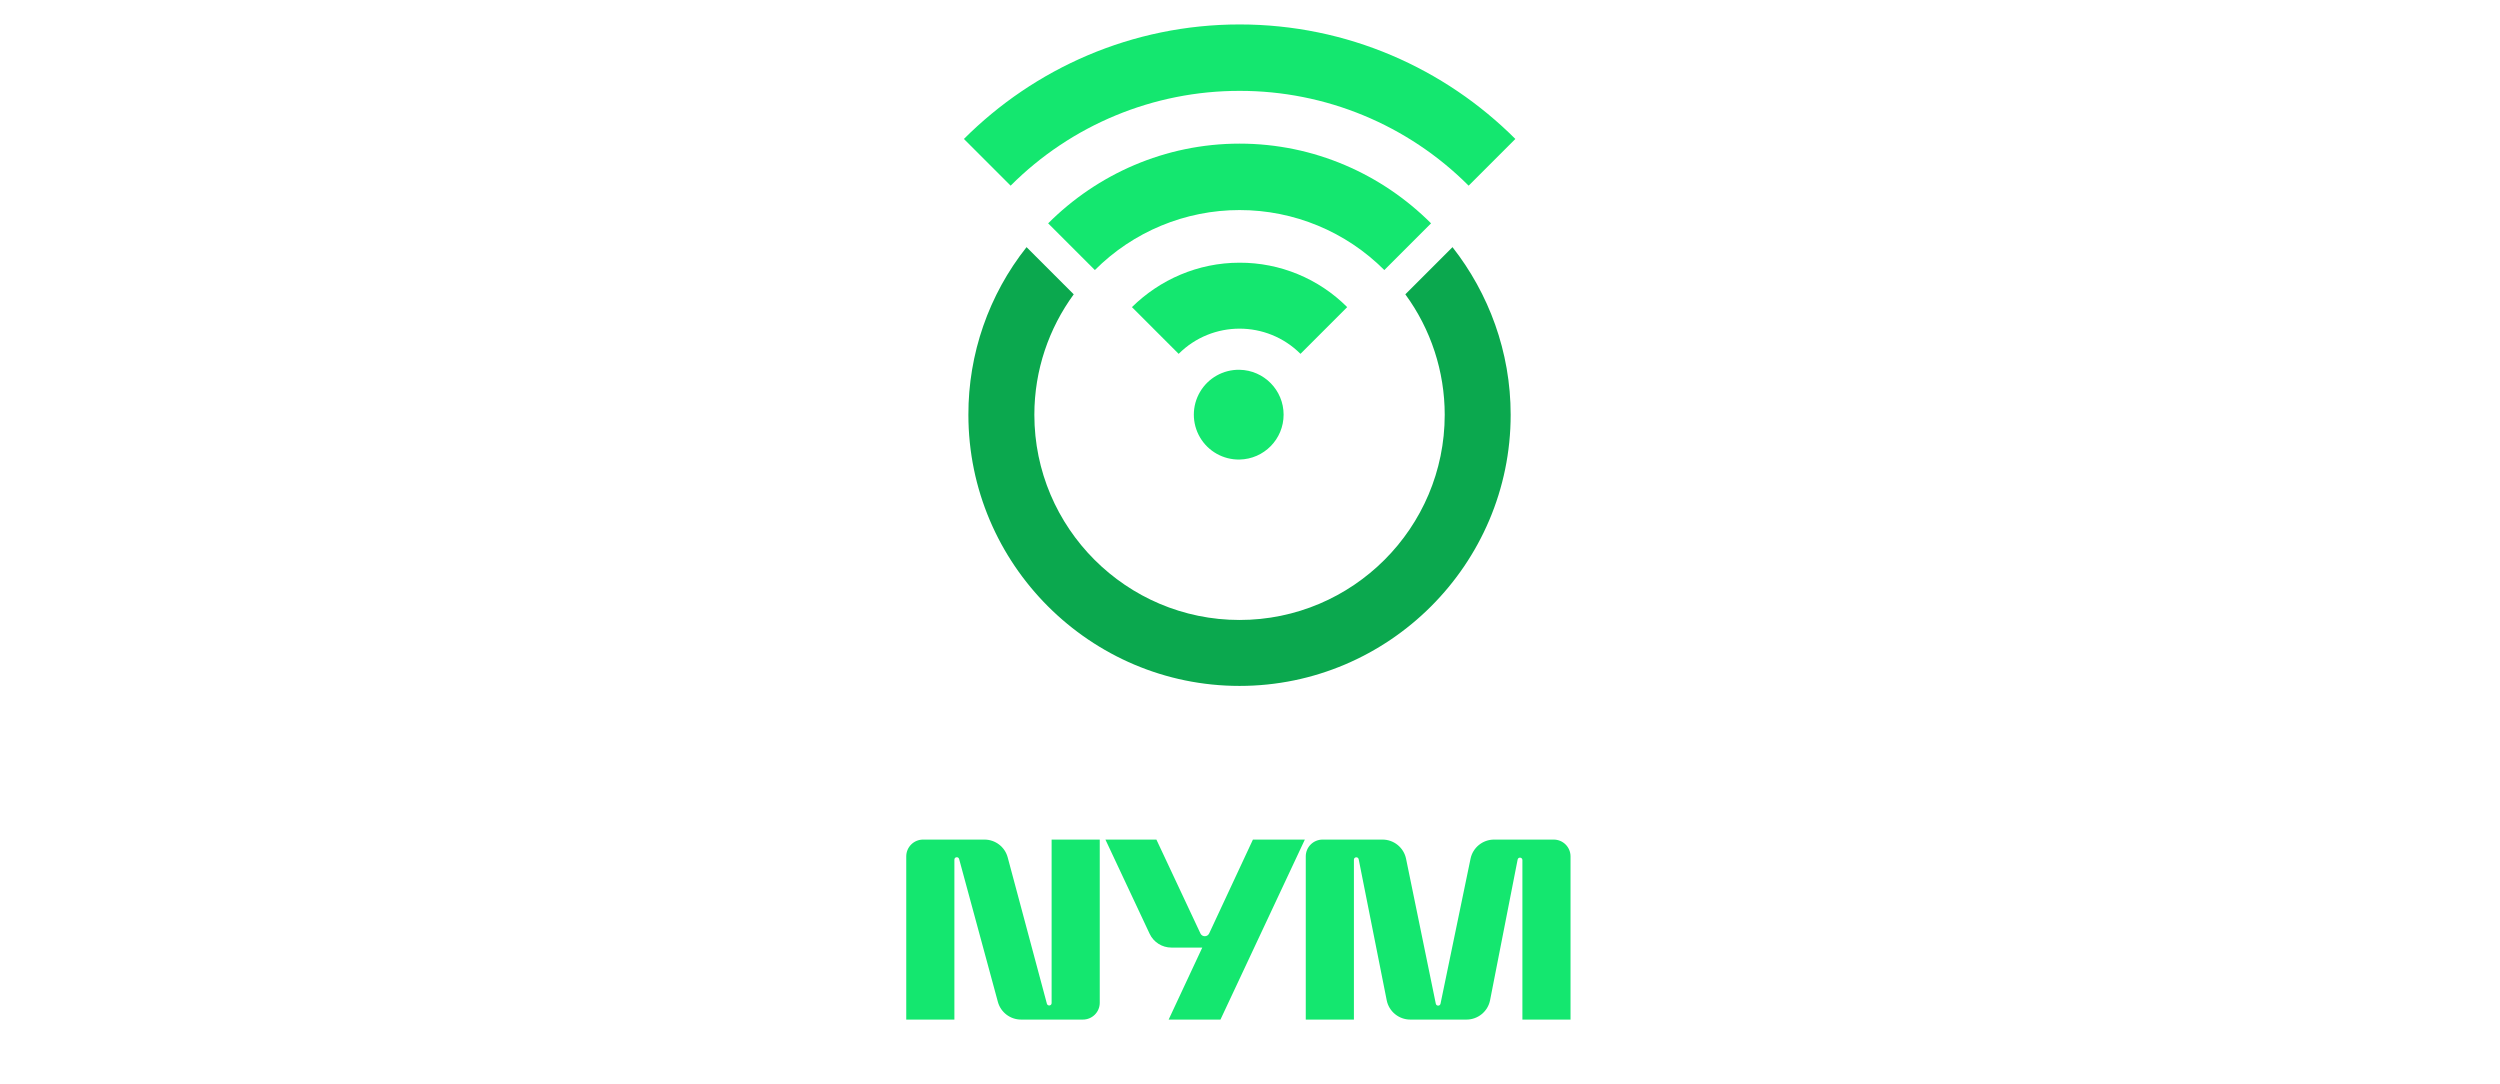
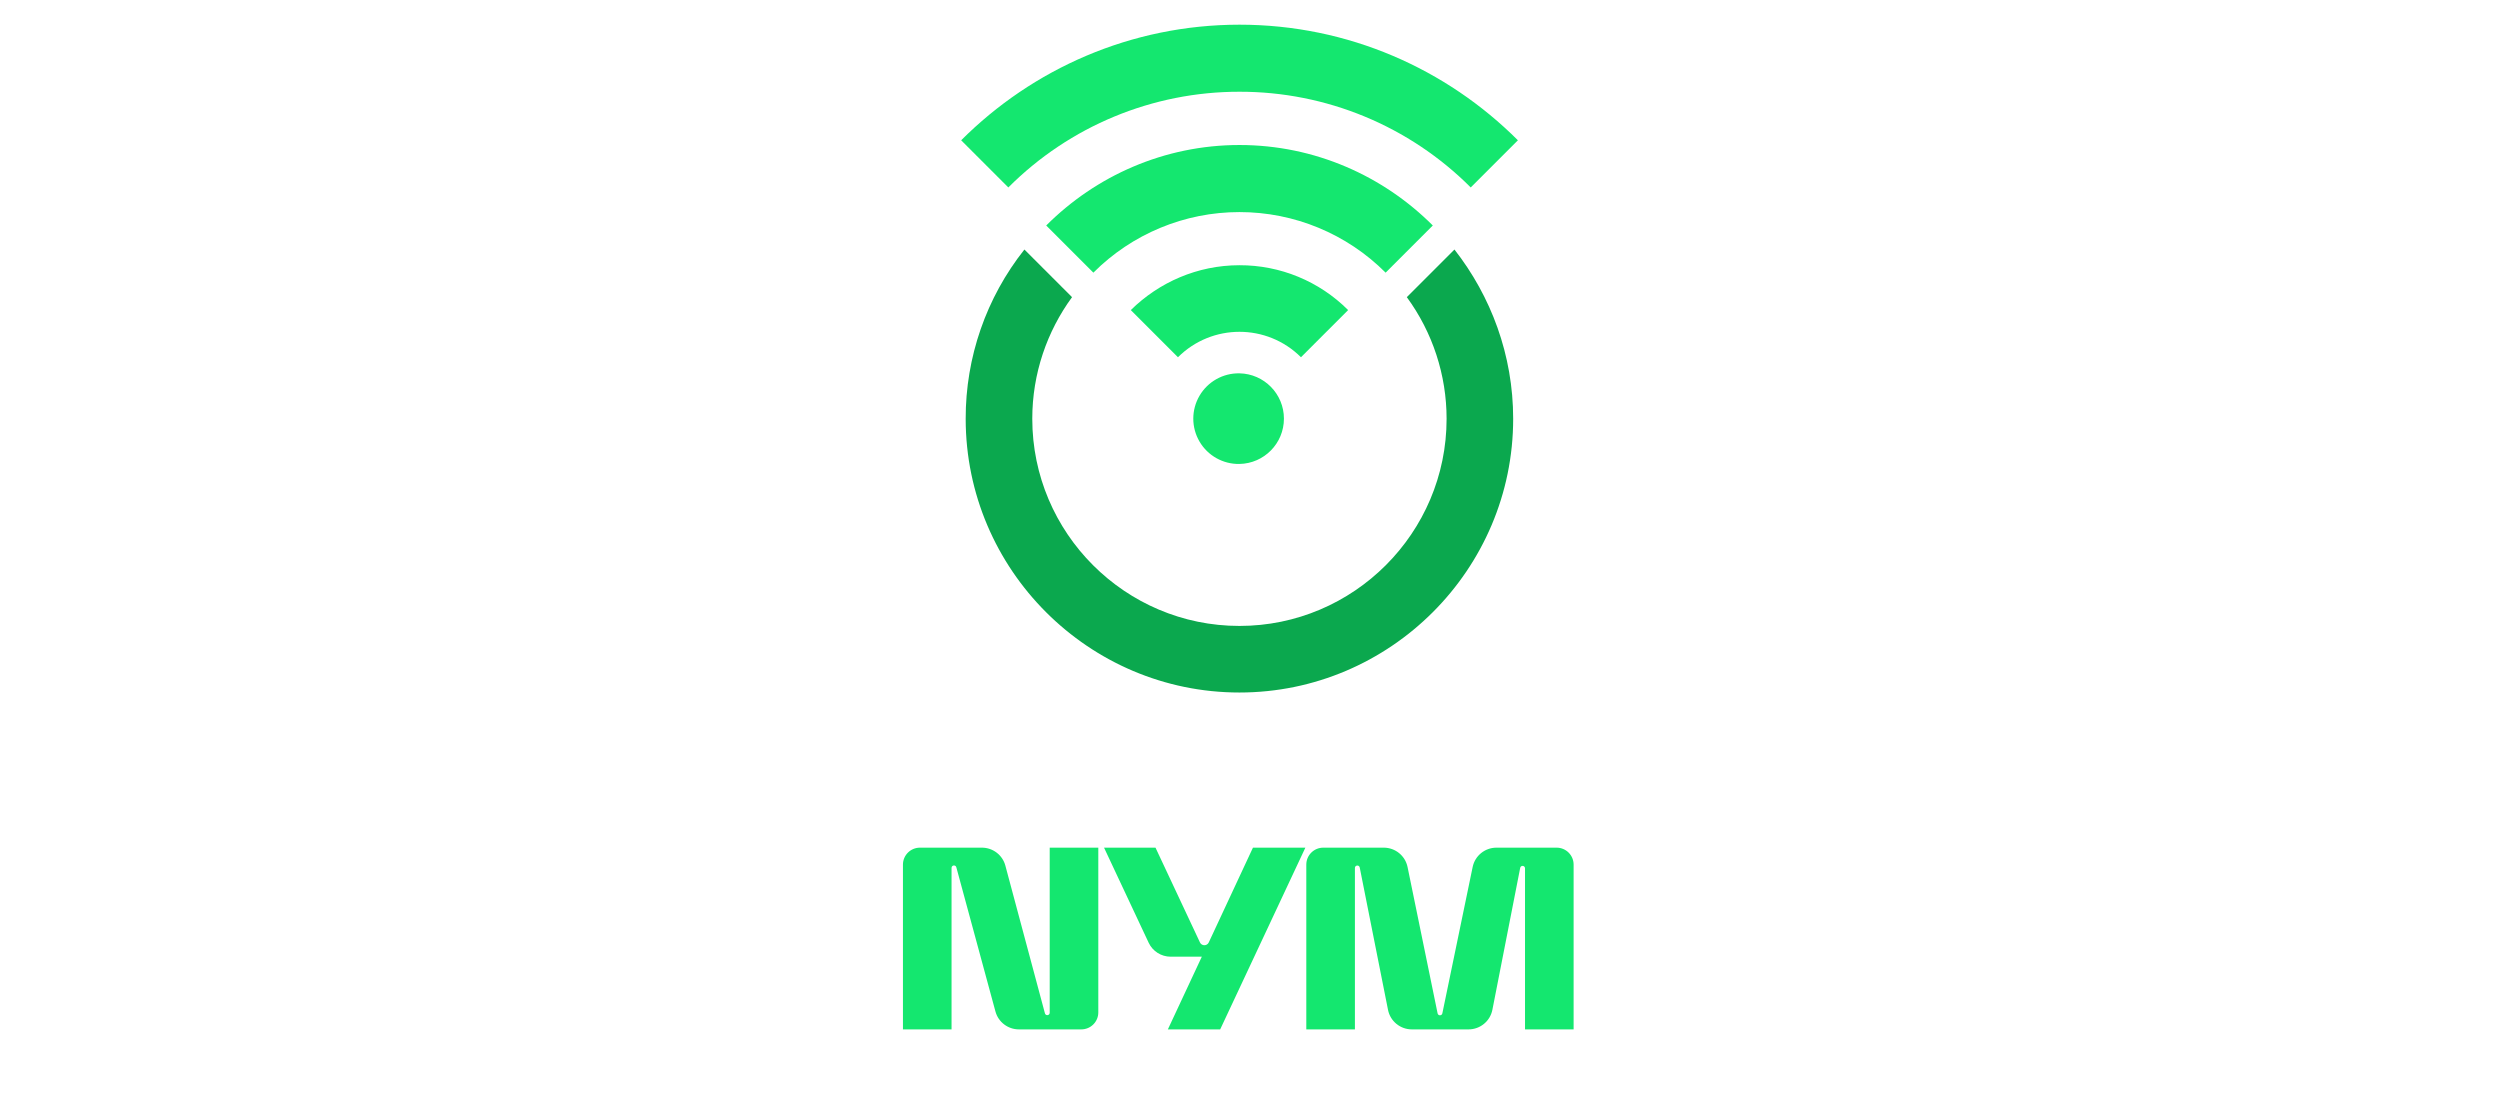
- <svg xmlns="http://www.w3.org/2000/svg" xml:space="preserve" width="600" height="260" viewBox="170 60 300 260">
+ <svg xmlns="http://www.w3.org/2000/svg" xml:space="preserve" width="800" height="350" viewBox="230 60 180 260">
  <defs>
    <clipPath id="openwrt_svg__a">
      <path d="M0 0h792v612H0Z" />
    </clipPath>
  </defs>
  <g clip-path="url(#openwrt_svg__a)" transform="matrix(3.5718 0 0 -3.5718 -519.67 761.99)">
    <g fill="#14E76F">
      <path d="M234.38 171.69a3.016 3.016 0 1 1 0-6.031 3.016 3.016 0 0 1 0 6.031m-18.52 15.51 3.139-3.139a21.7 21.7 0 0 0 15.387 6.37 21.7 21.7 0 0 0 15.388-6.37l3.139 3.139c-4.74 4.74-11.294 7.694-18.527 7.694-7.232 0-13.787-2.954-18.526-7.694" />
      <path d="m221.52 181.53 3.139-3.139a13.73 13.73 0 0 0 9.724 4.031 13.73 13.73 0 0 0 9.726-4.031l3.14 3.139c-3.293 3.293-7.848 5.356-12.864 5.356s-9.571-2.062-12.864-5.356" />
      <path d="m227.15 175.9 3.139-3.139a5.795 5.795 0 0 0 8.186 0l3.139 3.139a10.18 10.18 0 0 1-7.232 2.985c-2.8 0-5.356-1.139-7.232-2.985" />
    </g>
    <path fill="#0BA84E" d="M245.52 176.76a13.7 13.7 0 0 0 2.647-8.094c0-7.601-6.186-13.787-13.787-13.787s-13.787 6.186-13.787 13.787c0 3.016.984 5.817 2.646 8.094l-3.17 3.17a18.06 18.06 0 0 1-3.908-11.264c0-10.032 8.186-18.218 18.219-18.218 10.032 0 18.218 8.186 18.218 18.218 0 4.247-1.477 8.156-3.908 11.264z" />
  </g>
  <g transform="translate(237.5, 261.5) scale(1.8)">
    <path fill="#14E76F" d="M0 2.24C0 1.003 1.006 0 2.247 0H10.426C11.879 0 13.151 0.974 13.526 2.374L18.751 21.881C18.847 22.243 19.382 22.173 19.382 21.799V0H25.8V21.76C25.8 22.997 24.794 24 23.554 24H15.314C13.864 24 12.595 23.031 12.216 21.636L7.049 2.589C6.951 2.228 6.419 2.299 6.419 2.673V24H0V2.24Z" />
    <path fill="#14E76F" d="M55.516 2.45228e-05C54.275 2.52007e-05 53.269 1.003 53.269 2.24V24H59.688V2.682C59.688 2.295 60.248 2.241 60.324 2.62L64.06 21.422C64.358 22.92 65.676 24 67.208 24L74.694 24C76.229 24 77.55 22.916 77.844 21.413L81.517 2.667C81.592 2.286 82.153 2.341 82.153 2.728V24H88.571V2.24C88.571 1.003 87.566 2.5199e-05 86.325 2.45188e-05L78.381 2.01644e-05C76.859 1.93299e-05 75.546 1.066 75.238 2.553L71.236 21.884C71.165 22.225 70.677 22.225 70.607 21.884L66.641 2.558C66.335 1.069 65.021 1.93293e-05 63.496 2.01623e-05L55.516 2.45228e-05Z" />
    <path fill="#14E76F" d="M26.557 9.04583e-05H33.353L39.225 12.517C39.456 13.009 40.159 13.008 40.389 12.515L46.224 9.04583e-05H53.146L41.895 24H34.986L39.471 14.4H35.356C34.111 14.4 32.977 13.681 32.45 12.556L26.557 9.04583e-05Z" />
  </g>
</svg>
